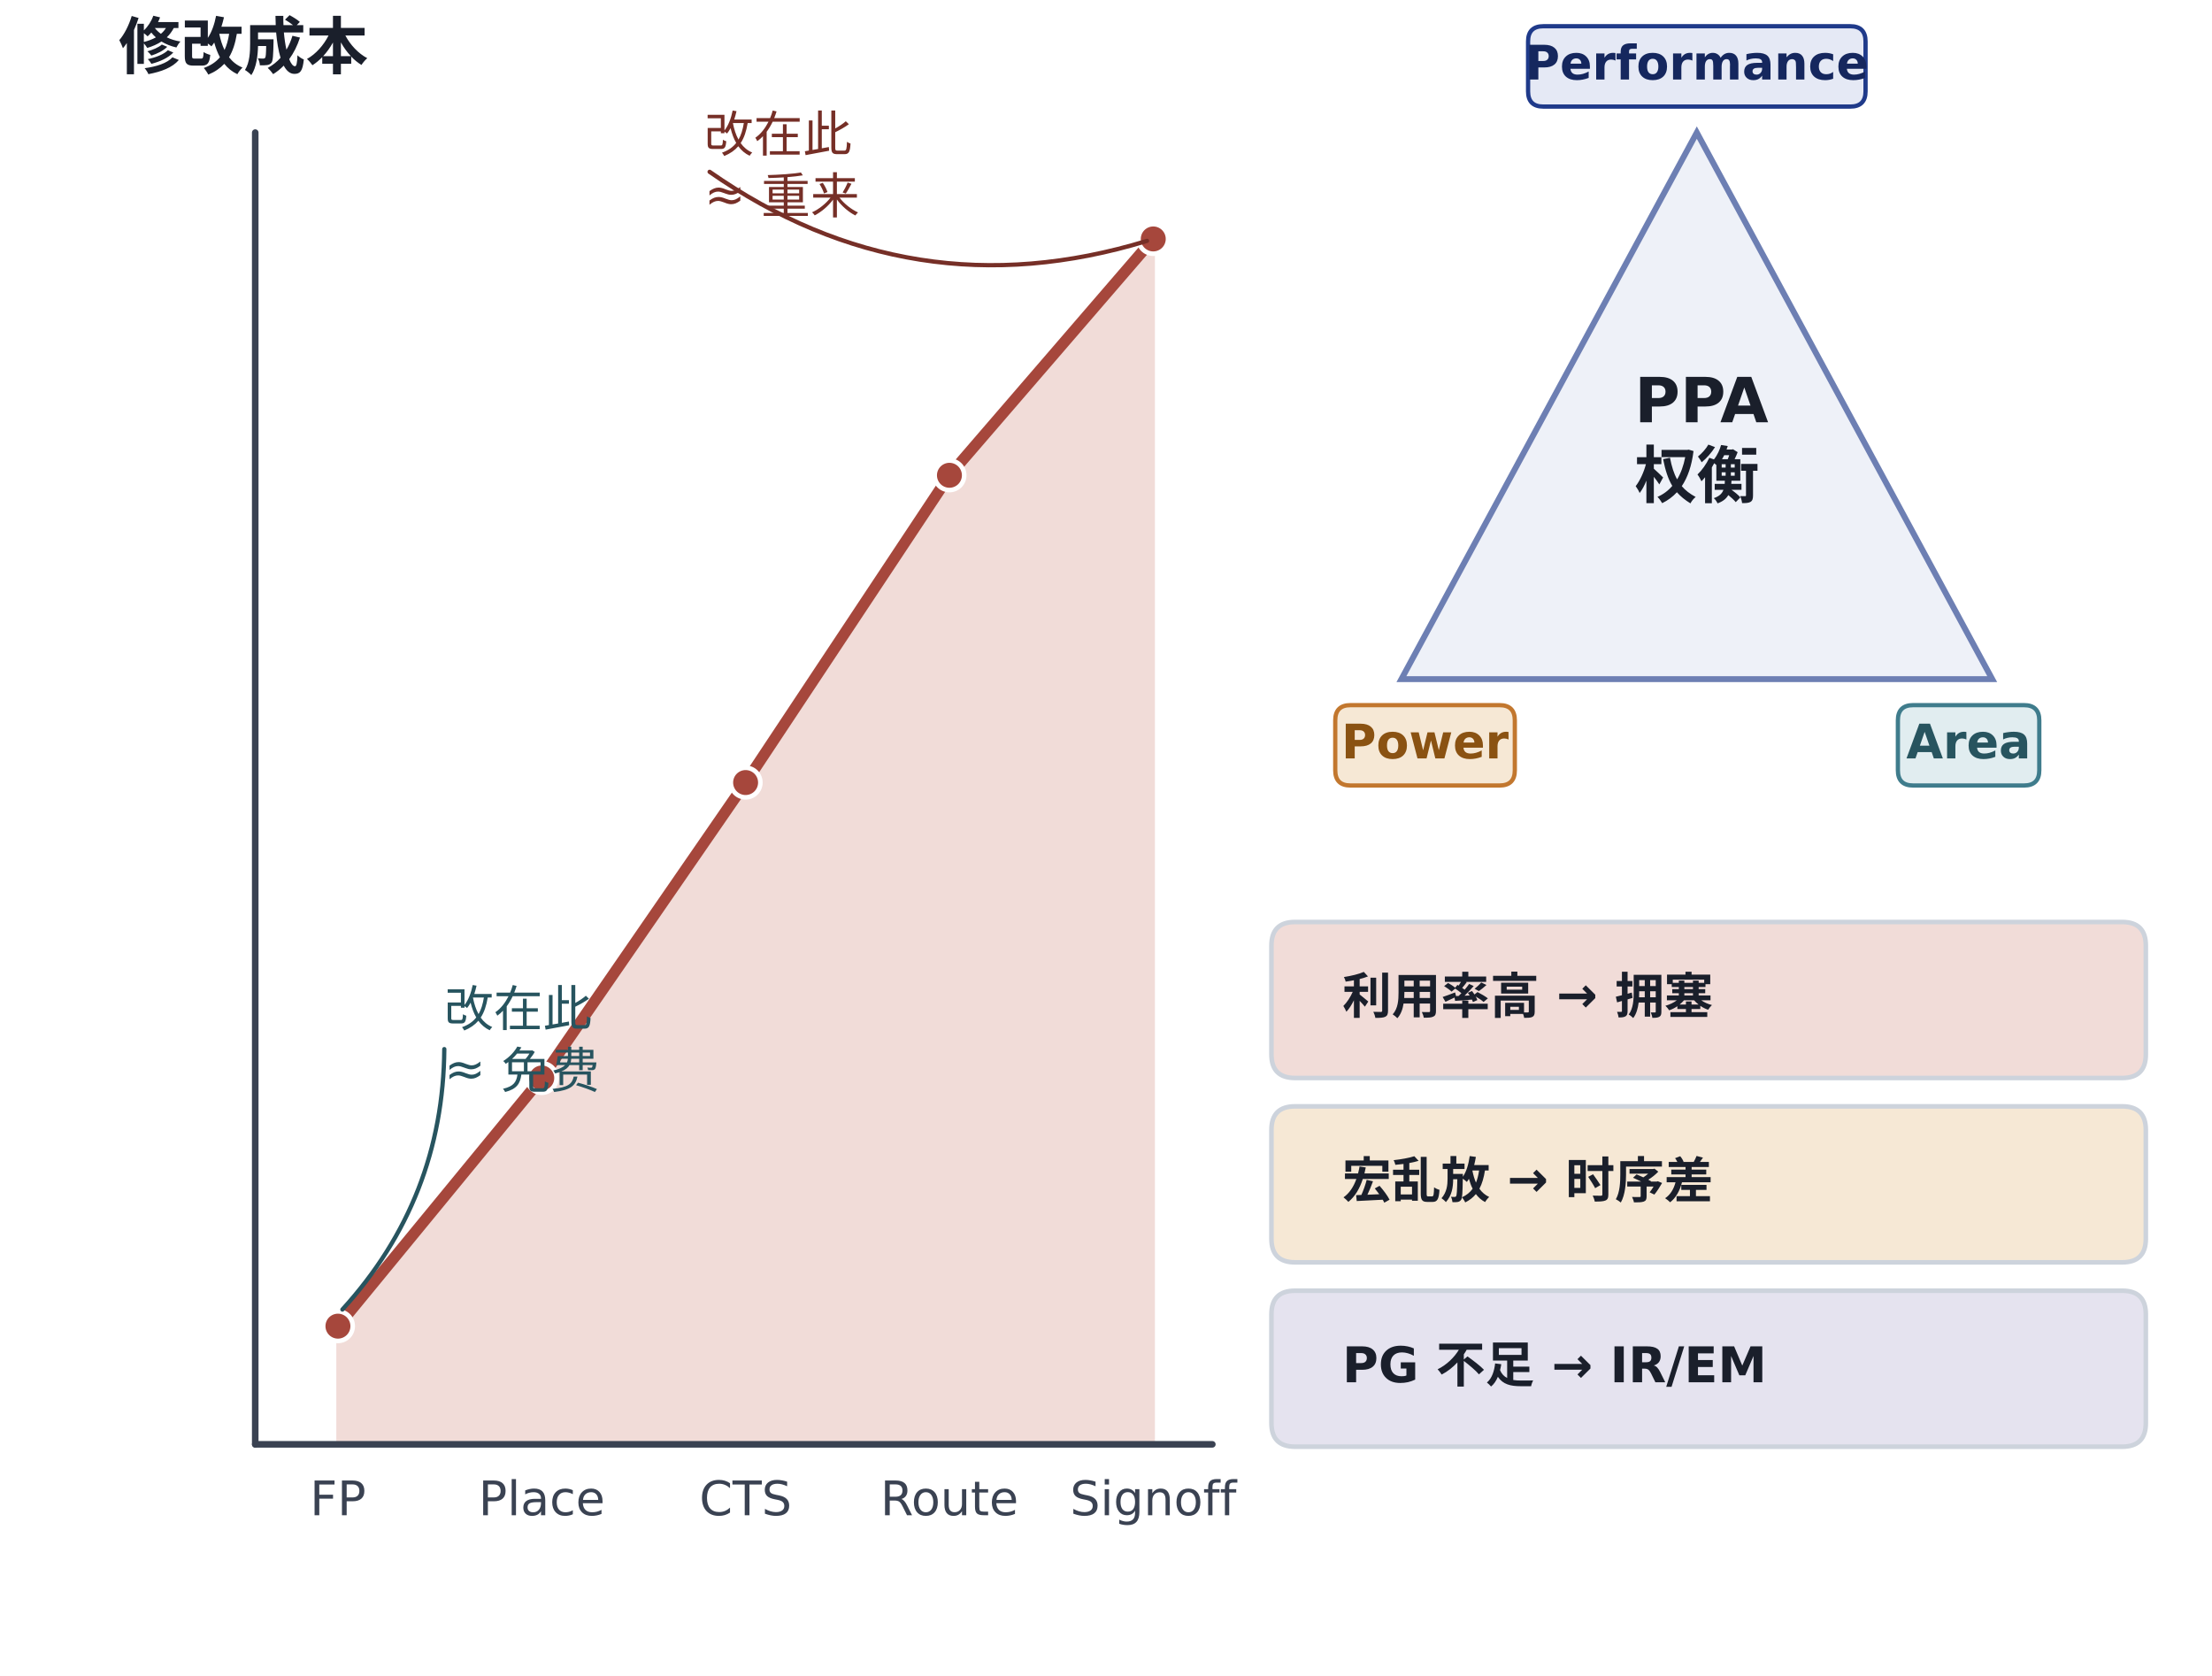
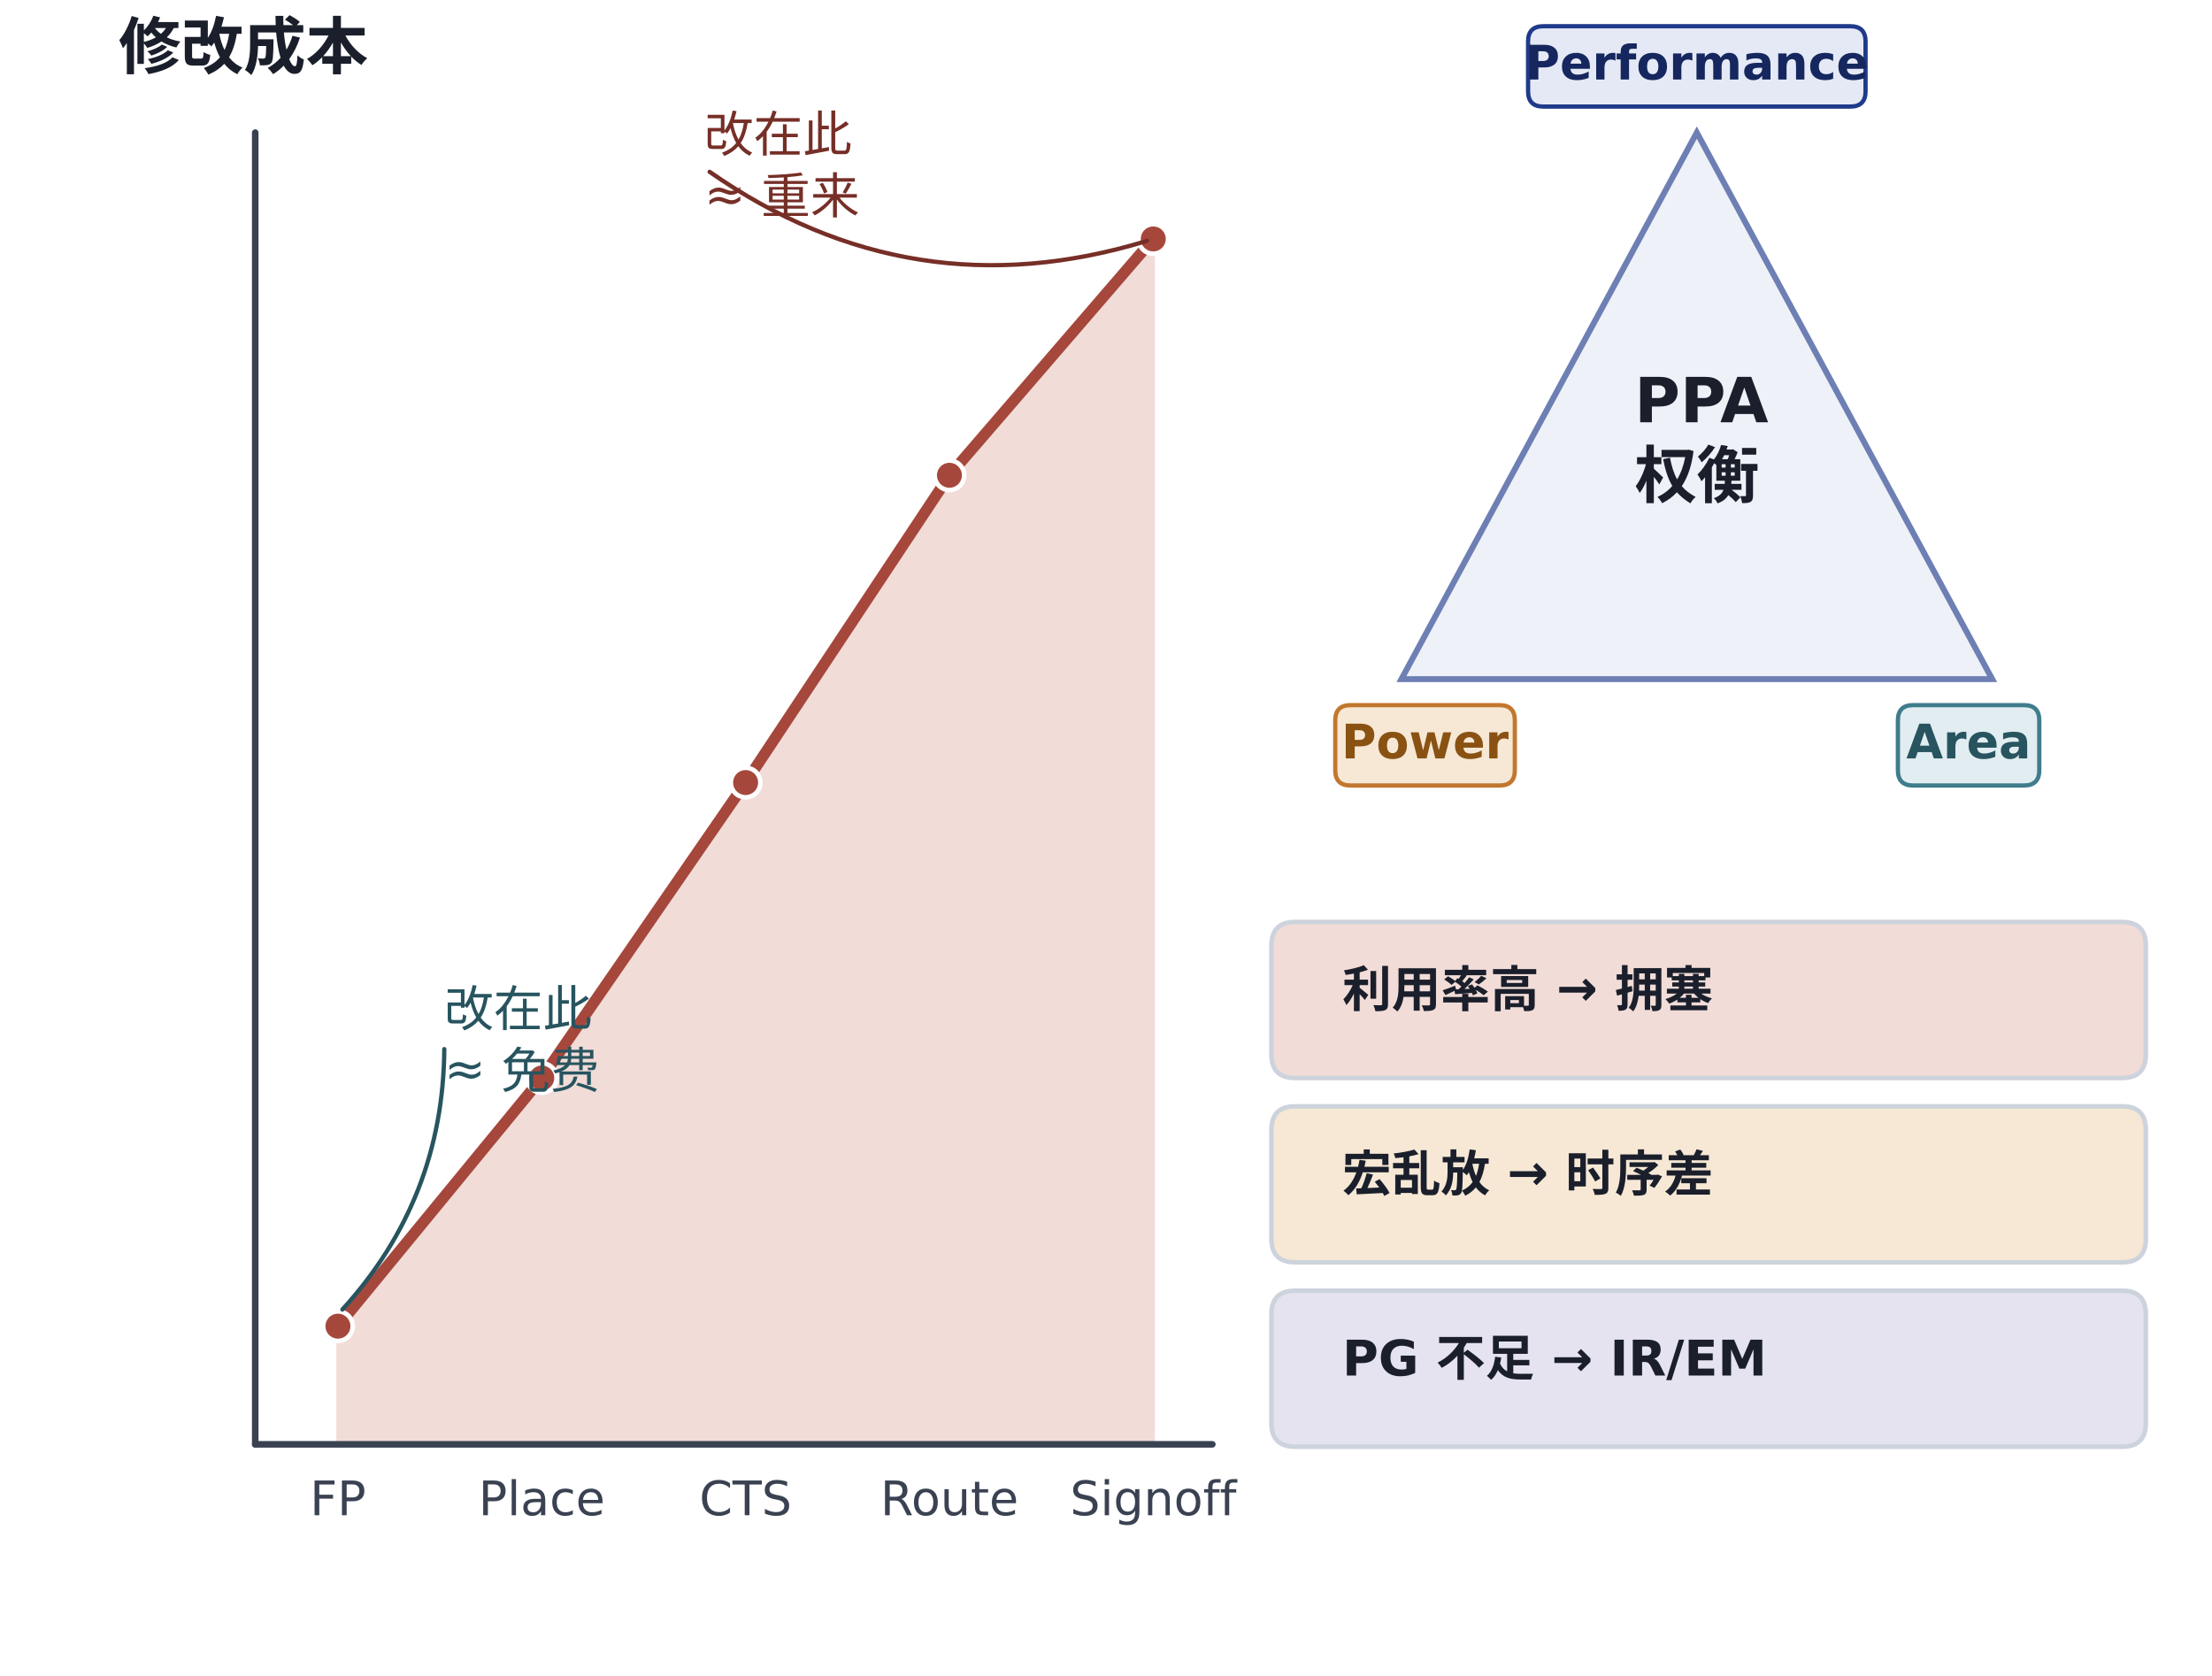
<svg xmlns="http://www.w3.org/2000/svg" xmlns:xlink="http://www.w3.org/1999/xlink" width="673.92pt" height="510.548pt" viewBox="0 0 673.92 510.548" version="1.1">
  <defs>
    <style type="text/css">*{stroke-linejoin: round; stroke-linecap: butt}</style>
  </defs>
  <g id="figure_1">
    <g id="patch_1">
      <path d="M 0 510.548  L 673.92 510.548  L 673.92 0  L 0 0  z " style="fill: #ffffff" />
    </g>
    <g id="axes_1">
      <g id="patch_2">
-         <path d="M 5.76 504.788  L 668.16 504.788  L 668.16 15.188  L 5.76 15.188  z " clip-path="url(#p850c652899)" style="fill: #ffffff" />
+         <path d="M 5.76 504.788  L 668.16 504.788  L 668.16 15.188  L 5.76 15.188  z " clip-path="url(#p46e7b284cd)" style="fill: #ffffff" />
      </g>
      <g id="FillBetweenPolyCollection_1">
        <defs>
-           <path id="m10f2ba78f0" d="M 102.96 -106.56  L 102.96 -70.56  L 165.06 -70.56  L 227.16 -70.56  L 289.26 -70.56  L 351.36 -70.56  L 351.36 -437.76  L 351.36 -437.76  L 289.26 -365.76  L 227.16 -272.16  L 165.06 -182.16  L 102.96 -106.56  z " style="stroke: #f1dcd8" />
+           <path id="meb7e4a87bb" d="M 102.96 -106.56  L 102.96 -70.56  L 165.06 -70.56  L 227.16 -70.56  L 289.26 -70.56  L 351.36 -70.56  L 351.36 -437.76  L 351.36 -437.76  L 289.26 -365.76  L 227.16 -272.16  L 165.06 -182.16  L 102.96 -106.56  z " style="stroke: #f1dcd8" />
        </defs>
-         <g clip-path="url(#p850c652899)">
-           <use xlink:href="#m10f2ba78f0" x="0" y="510.548" style="fill: #f1dcd8; stroke: #f1dcd8" />
+         <g clip-path="url(#p46e7b284cd)">
+           <use xlink:href="#meb7e4a87bb" x="0" y="510.548" style="fill: #f1dcd8; stroke: #f1dcd8" />
        </g>
      </g>
      <g id="line2d_1">
-         <path d="M 77.76 439.988  L 77.76 40.388  " clip-path="url(#p850c652899)" style="fill: none; stroke: #3a4252; stroke-width: 2; stroke-linecap: round" />
+         <path d="M 77.76 439.988  L 77.76 40.388  " clip-path="url(#p46e7b284cd)" style="fill: none; stroke: #3a4252; stroke-width: 2; stroke-linecap: round" />
      </g>
      <g id="line2d_2">
-         <path d="M 77.76 439.988  L 369.36 439.988  " clip-path="url(#p850c652899)" style="fill: none; stroke: #3a4252; stroke-width: 2; stroke-linecap: round" />
+         <path d="M 77.76 439.988  L 369.36 439.988  " clip-path="url(#p46e7b284cd)" style="fill: none; stroke: #3a4252; stroke-width: 2; stroke-linecap: round" />
      </g>
      <g id="patch_3">
-         <path d="M 516.96 40.388  L 426.96 206.888  L 606.96 206.888  z " clip-path="url(#p850c652899)" style="fill: #e5e9f5; opacity: 0.65; stroke: #1f3a8a; stroke-width: 1.8; stroke-linejoin: miter" />
+         <path d="M 516.96 40.388  L 426.96 206.888  L 606.96 206.888  z " clip-path="url(#p46e7b284cd)" style="fill: #e5e9f5; opacity: 0.65; stroke: #1f3a8a; stroke-width: 1.8; stroke-linejoin: miter" />
      </g>
      <g id="patch_4">
-         <path d="M 394.56 328.388  L 646.56 328.388  Q 653.76 328.388 653.76 321.188  L 653.76 288.068  Q 653.76 280.868 646.56 280.868  L 394.56 280.868  Q 387.36 280.868 387.36 288.068  L 387.36 321.188  Q 387.36 328.388 394.56 328.388  z " clip-path="url(#p850c652899)" style="fill: #f1dcd8; stroke: #cdd3dc; stroke-width: 1.4; stroke-linejoin: miter" />
+         <path d="M 394.56 328.388  L 646.56 328.388  Q 653.76 328.388 653.76 321.188  L 653.76 288.068  Q 653.76 280.868 646.56 280.868  L 394.56 280.868  Q 387.36 280.868 387.36 288.068  L 387.36 321.188  Q 387.36 328.388 394.56 328.388  z " clip-path="url(#p46e7b284cd)" style="fill: #f1dcd8; stroke: #cdd3dc; stroke-width: 1.4; stroke-linejoin: miter" />
      </g>
      <g id="patch_5">
-         <path d="M 394.56 384.548  L 646.56 384.548  Q 653.76 384.548 653.76 377.348  L 653.76 344.228  Q 653.76 337.028 646.56 337.028  L 394.56 337.028  Q 387.36 337.028 387.36 344.228  L 387.36 377.348  Q 387.36 384.548 394.56 384.548  z " clip-path="url(#p850c652899)" style="fill: #f6e8d5; stroke: #cdd3dc; stroke-width: 1.4; stroke-linejoin: miter" />
+         <path d="M 394.56 384.548  L 646.56 384.548  Q 653.76 384.548 653.76 377.348  L 653.76 344.228  Q 653.76 337.028 646.56 337.028  L 394.56 337.028  Q 387.36 337.028 387.36 344.228  L 387.36 377.348  Q 387.36 384.548 394.56 384.548  z " clip-path="url(#p46e7b284cd)" style="fill: #f6e8d5; stroke: #cdd3dc; stroke-width: 1.4; stroke-linejoin: miter" />
      </g>
      <g id="patch_6">
-         <path d="M 394.56 440.708  L 646.56 440.708  Q 653.76 440.708 653.76 433.508  L 653.76 400.388  Q 653.76 393.188 646.56 393.188  L 394.56 393.188  Q 387.36 393.188 387.36 400.388  L 387.36 433.508  Q 387.36 440.708 394.56 440.708  z " clip-path="url(#p850c652899)" style="fill: #e5e3ef; stroke: #cdd3dc; stroke-width: 1.4; stroke-linejoin: miter" />
+         <path d="M 394.56 440.708  L 646.56 440.708  Q 653.76 440.708 653.76 433.508  L 653.76 400.388  Q 653.76 393.188 646.56 393.188  L 394.56 393.188  Q 387.36 393.188 387.36 400.388  L 387.36 433.508  Q 387.36 440.708 394.56 440.708  z " clip-path="url(#p46e7b284cd)" style="fill: #e5e3ef; stroke: #cdd3dc; stroke-width: 1.4; stroke-linejoin: miter" />
      </g>
      <g id="text_1">
        <text style="font-weight: 700; font-size: 19px; font-family: 'Microsoft YaHei', 'Microsoft YaHei UI', 'SimHei', 'Segoe UI', 'DejaVu Sans', sans-serif; text-anchor: middle; fill: #1a1f2b" x="74.16" y="20.948" transform="rotate(-0 74.16 20.94813)">修改成本</text>
      </g>
      <g id="line2d_3">
-         <path d="M 102.96 403.988  L 165.06 328.388  L 227.16 238.388  L 289.26 144.788  L 351.36 72.788  " clip-path="url(#p850c652899)" style="fill: none; stroke: #a6473c; stroke-width: 3.4; stroke-linecap: round" />
+         <path d="M 102.96 403.988  L 165.06 328.388  L 227.16 238.388  L 289.26 144.788  L 351.36 72.788  " clip-path="url(#p46e7b284cd)" style="fill: none; stroke: #a6473c; stroke-width: 3.4; stroke-linecap: round" />
      </g>
      <g id="text_2">
        <text style="font-size: 14.5px; font-family: 'Microsoft YaHei', 'Microsoft YaHei UI', 'SimHei', 'Segoe UI', 'DejaVu Sans', sans-serif; text-anchor: middle; fill: #3a4252" x="102.96" y="461.588" transform="rotate(-0 102.96 461.5881)">FP</text>
      </g>
      <g id="text_3">
        <text style="font-size: 14.5px; font-family: 'Microsoft YaHei', 'Microsoft YaHei UI', 'SimHei', 'Segoe UI', 'DejaVu Sans', sans-serif; text-anchor: middle; fill: #3a4252" x="165.06" y="461.588" transform="rotate(-0 165.06 461.5881)">Place</text>
      </g>
      <g id="text_4">
        <text style="font-size: 14.5px; font-family: 'Microsoft YaHei', 'Microsoft YaHei UI', 'SimHei', 'Segoe UI', 'DejaVu Sans', sans-serif; text-anchor: middle; fill: #3a4252" x="227.16" y="461.588" transform="rotate(-0 227.16 461.5881)">CTS</text>
      </g>
      <g id="text_5">
        <text style="font-size: 14.5px; font-family: 'Microsoft YaHei', 'Microsoft YaHei UI', 'SimHei', 'Segoe UI', 'DejaVu Sans', sans-serif; text-anchor: middle; fill: #3a4252" x="289.26" y="461.588" transform="rotate(-0 289.26 461.5881)">Route</text>
      </g>
      <g id="text_6">
        <text style="font-size: 14.5px; font-family: 'Microsoft YaHei', 'Microsoft YaHei UI', 'SimHei', 'Segoe UI', 'DejaVu Sans', sans-serif; text-anchor: middle; fill: #3a4252" x="351.36" y="461.588" transform="rotate(-0 351.36 461.5881)">Signoff</text>
      </g>
      <g id="text_7">
        <text style="font-weight: 700; font-size: 19px; font-family: 'Microsoft YaHei', 'Microsoft YaHei UI', 'SimHei', 'Segoe UI', 'DejaVu Sans', sans-serif; fill: #1a1f2b" transform="translate(497.9585 128.646)">PPA</text>
        <text style="font-weight: 700; font-size: 19px; font-family: 'Microsoft YaHei', 'Microsoft YaHei UI', 'SimHei', 'Segoe UI', 'DejaVu Sans', sans-serif; fill: #1a1f2b" transform="translate(497.96 151.5951)">权衡</text>
      </g>
      <g id="text_8">
-         <text style="font-weight: 700; font-size: 15px; font-family: 'Microsoft YaHei', 'Microsoft YaHei UI', 'SimHei', 'Segoe UI', 'DejaVu Sans', sans-serif; text-anchor: start; fill: #1a1f2b" x="408.96" y="308.759" transform="rotate(-0 408.96 308.759)">利用率高 → 拥塞</text>
+         <text style="font-weight: 700; font-size: 15px; font-family: 'Microsoft YaHei', 'Microsoft YaHei UI', 'SimHei', 'Segoe UI', 'DejaVu Sans', sans-serif; text-anchor: start; fill: #1a1f2b" x="408.96" y="306.719" transform="rotate(-0 408.96 306.7188)">利用率高 → 拥塞</text>
      </g>
      <g id="text_9">
-         <text style="font-weight: 700; font-size: 15px; font-family: 'Microsoft YaHei', 'Microsoft YaHei UI', 'SimHei', 'Segoe UI', 'DejaVu Sans', sans-serif; text-anchor: start; fill: #1a1f2b" x="408.96" y="364.919" transform="rotate(-0 408.96 364.919)">宏乱放 → 时序差</text>
+         <text style="font-weight: 700; font-size: 15px; font-family: 'Microsoft YaHei', 'Microsoft YaHei UI', 'SimHei', 'Segoe UI', 'DejaVu Sans', sans-serif; text-anchor: start; fill: #1a1f2b" x="408.96" y="362.879" transform="rotate(-0 408.96 362.8788)">宏乱放 → 时序差</text>
      </g>
      <g id="text_10">
-         <text style="font-weight: 700; font-size: 15px; font-family: 'Microsoft YaHei', 'Microsoft YaHei UI', 'SimHei', 'Segoe UI', 'DejaVu Sans', sans-serif; text-anchor: start; fill: #1a1f2b" x="408.96" y="421.079" transform="rotate(-0 408.96 421.079)">PG 不足 → IR/EM</text>
+         <text style="font-weight: 700; font-size: 15px; font-family: 'Microsoft YaHei', 'Microsoft YaHei UI', 'SimHei', 'Segoe UI', 'DejaVu Sans', sans-serif; text-anchor: start; fill: #1a1f2b" x="408.96" y="419.039" transform="rotate(-0 408.96 419.0387)">PG 不足 → IR/EM</text>
      </g>
      <g id="line2d_4">
        <defs>
-           <path id="mc34d25ef2e" d="M 0 4.5  C 1.193 4.5 2.338 4.026 3.182 3.182  C 4.026 2.338 4.5 1.193 4.5 0  C 4.5 -1.193 4.026 -2.338 3.182 -3.182  C 2.338 -4.026 1.193 -4.5 0 -4.5  C -1.193 -4.5 -2.338 -4.026 -3.182 -3.182  C -4.026 -2.338 -4.5 -1.193 -4.5 0  C -4.5 1.193 -4.026 2.338 -3.182 3.182  C -2.338 4.026 -1.193 4.5 0 4.5  z " style="stroke: #ffffff; stroke-width: 1.4" />
+           <path id="m465ed42806" d="M 0 4.5  C 1.193 4.5 2.338 4.026 3.182 3.182  C 4.026 2.338 4.5 1.193 4.5 0  C 4.5 -1.193 4.026 -2.338 3.182 -3.182  C 2.338 -4.026 1.193 -4.5 0 -4.5  C -1.193 -4.5 -2.338 -4.026 -3.182 -3.182  C -4.026 -2.338 -4.5 -1.193 -4.5 0  C -4.5 1.193 -4.026 2.338 -3.182 3.182  C -2.338 4.026 -1.193 4.5 0 4.5  z " style="stroke: #ffffff; stroke-width: 1.4" />
        </defs>
-         <g clip-path="url(#p850c652899)">
-           <use xlink:href="#mc34d25ef2e" x="102.96" y="403.988" style="fill: #a6473c; stroke: #ffffff; stroke-width: 1.4" />
+         <g clip-path="url(#p46e7b284cd)">
+           <use xlink:href="#m465ed42806" x="102.96" y="403.988" style="fill: #a6473c; stroke: #ffffff; stroke-width: 1.4" />
        </g>
      </g>
      <g id="line2d_5">
-         <g clip-path="url(#p850c652899)">
-           <use xlink:href="#mc34d25ef2e" x="165.06" y="328.388" style="fill: #a6473c; stroke: #ffffff; stroke-width: 1.4" />
+         <g clip-path="url(#p46e7b284cd)">
+           <use xlink:href="#m465ed42806" x="165.06" y="328.388" style="fill: #a6473c; stroke: #ffffff; stroke-width: 1.4" />
        </g>
      </g>
      <g id="line2d_6">
-         <g clip-path="url(#p850c652899)">
-           <use xlink:href="#mc34d25ef2e" x="227.16" y="238.388" style="fill: #a6473c; stroke: #ffffff; stroke-width: 1.4" />
+         <g clip-path="url(#p46e7b284cd)">
+           <use xlink:href="#m465ed42806" x="227.16" y="238.388" style="fill: #a6473c; stroke: #ffffff; stroke-width: 1.4" />
        </g>
      </g>
      <g id="line2d_7">
-         <g clip-path="url(#p850c652899)">
-           <use xlink:href="#mc34d25ef2e" x="289.26" y="144.788" style="fill: #a6473c; stroke: #ffffff; stroke-width: 1.4" />
+         <g clip-path="url(#p46e7b284cd)">
+           <use xlink:href="#m465ed42806" x="289.26" y="144.788" style="fill: #a6473c; stroke: #ffffff; stroke-width: 1.4" />
        </g>
      </g>
      <g id="line2d_8">
-         <g clip-path="url(#p850c652899)">
-           <use xlink:href="#mc34d25ef2e" x="351.36" y="72.788" style="fill: #a6473c; stroke: #ffffff; stroke-width: 1.4" />
+         <g clip-path="url(#p46e7b284cd)">
+           <use xlink:href="#m465ed42806" x="351.36" y="72.788" style="fill: #a6473c; stroke: #ffffff; stroke-width: 1.4" />
        </g>
      </g>
      <g id="patch_7">
-         <path d="M 135.361 319.59  Q 135.04 365.203 104.318 398.92  " clip-path="url(#p850c652899)" style="fill: none; stroke: #27545f; stroke-width: 1.3; stroke-linecap: round" />
+         <path d="M 135.361 319.59  Q 135.04 365.203 104.318 398.92  " clip-path="url(#p46e7b284cd)" style="fill: none; stroke: #27545f; stroke-width: 1.3; stroke-linecap: round" />
      </g>
      <g id="text_11">
        <text style="font-size: 15px; font-family: 'Microsoft YaHei', 'Microsoft YaHei UI', 'SimHei', 'Segoe UI', 'DejaVu Sans', sans-serif; fill: #27545f" transform="translate(135.36 312.6602)">改在此</text>
        <text style="font-size: 15px; font-family: 'Microsoft YaHei', 'Microsoft YaHei UI', 'SimHei', 'Segoe UI', 'DejaVu Sans', sans-serif; fill: #27545f" transform="translate(135.36 330.7778)">≈ 免费</text>
      </g>
      <g id="patch_8">
-         <path d="M 216.196 52.344  Q 277.701 95.315 349.454 73.381  " clip-path="url(#p850c652899)" style="fill: none; stroke: #762f27; stroke-width: 1.3; stroke-linecap: round" />
+         <path d="M 216.196 52.344  Q 277.701 95.315 349.454 73.381  " clip-path="url(#p46e7b284cd)" style="fill: none; stroke: #762f27; stroke-width: 1.3; stroke-linecap: round" />
      </g>
      <g id="text_12">
        <text style="font-size: 15px; font-family: 'Microsoft YaHei', 'Microsoft YaHei UI', 'SimHei', 'Segoe UI', 'DejaVu Sans', sans-serif; fill: #762f27" transform="translate(214.56 46.26016)">改在此</text>
        <text style="font-size: 15px; font-family: 'Microsoft YaHei', 'Microsoft YaHei UI', 'SimHei', 'Segoe UI', 'DejaVu Sans', sans-serif; fill: #762f27" transform="translate(214.56 64.37781)">≈ 重来</text>
      </g>
      <g id="text_13">
        <g id="patch_9">
          <path d="M 470.193 32.466  L 563.727 32.466  Q 568.367 32.466 568.367 27.826  L 568.367 12.63  Q 568.367 7.99 563.727 7.99  L 470.193 7.99  Q 465.553 7.99 465.553 12.63  L 465.553 27.826  Q 465.553 32.466 470.193 32.466  z " style="fill: #e5e9f5; stroke: #1f3a8a; stroke-width: 1.3; stroke-linejoin: miter" />
        </g>
        <text style="font-weight: 700; font-size: 14.5px; font-family: 'Microsoft YaHei', 'Microsoft YaHei UI', 'SimHei', 'Segoe UI', 'DejaVu Sans', sans-serif; text-anchor: middle; fill: #15275e" x="516.96" y="24.221" transform="rotate(-0 516.96 24.22129)">Performance</text>
      </g>
      <g id="text_14">
        <g id="patch_10">
          <path d="M 411.445 239.286  L 456.875 239.286  Q 461.515 239.286 461.515 234.646  L 461.515 219.45  Q 461.515 214.81 456.875 214.81  L 411.445 214.81  Q 406.805 214.81 406.805 219.45  L 406.805 234.646  Q 406.805 239.286 411.445 239.286  z " style="fill: #f6e8d5; stroke: #c2772e; stroke-width: 1.3; stroke-linejoin: miter" />
        </g>
        <text style="font-weight: 700; font-size: 14.5px; font-family: 'Microsoft YaHei', 'Microsoft YaHei UI', 'SimHei', 'Segoe UI', 'DejaVu Sans', sans-serif; text-anchor: middle; fill: #8a5212" x="434.16" y="231.041" transform="rotate(-0 434.16 231.0413)">Power</text>
      </g>
      <g id="text_15">
        <g id="patch_11">
          <path d="M 582.863 239.286  L 616.657 239.286  Q 621.297 239.286 621.297 234.646  L 621.297 219.45  Q 621.297 214.81 616.657 214.81  L 582.863 214.81  Q 578.223 214.81 578.223 219.45  L 578.223 234.646  Q 578.223 239.286 582.863 239.286  z " style="fill: #e1edf0; stroke: #3f7c8c; stroke-width: 1.3; stroke-linejoin: miter" />
        </g>
        <text style="font-weight: 700; font-size: 14.5px; font-family: 'Microsoft YaHei', 'Microsoft YaHei UI', 'SimHei', 'Segoe UI', 'DejaVu Sans', sans-serif; text-anchor: middle; fill: #27545f" x="599.76" y="231.041" transform="rotate(-0 599.76 231.0413)">Area</text>
      </g>
    </g>
  </g>
  <defs>
-     <clipPath id="p850c652899">
+     <clipPath id="p46e7b284cd">
      <rect x="5.76" y="15.188" width="662.4" height="489.6" />
    </clipPath>
  </defs>
</svg>
